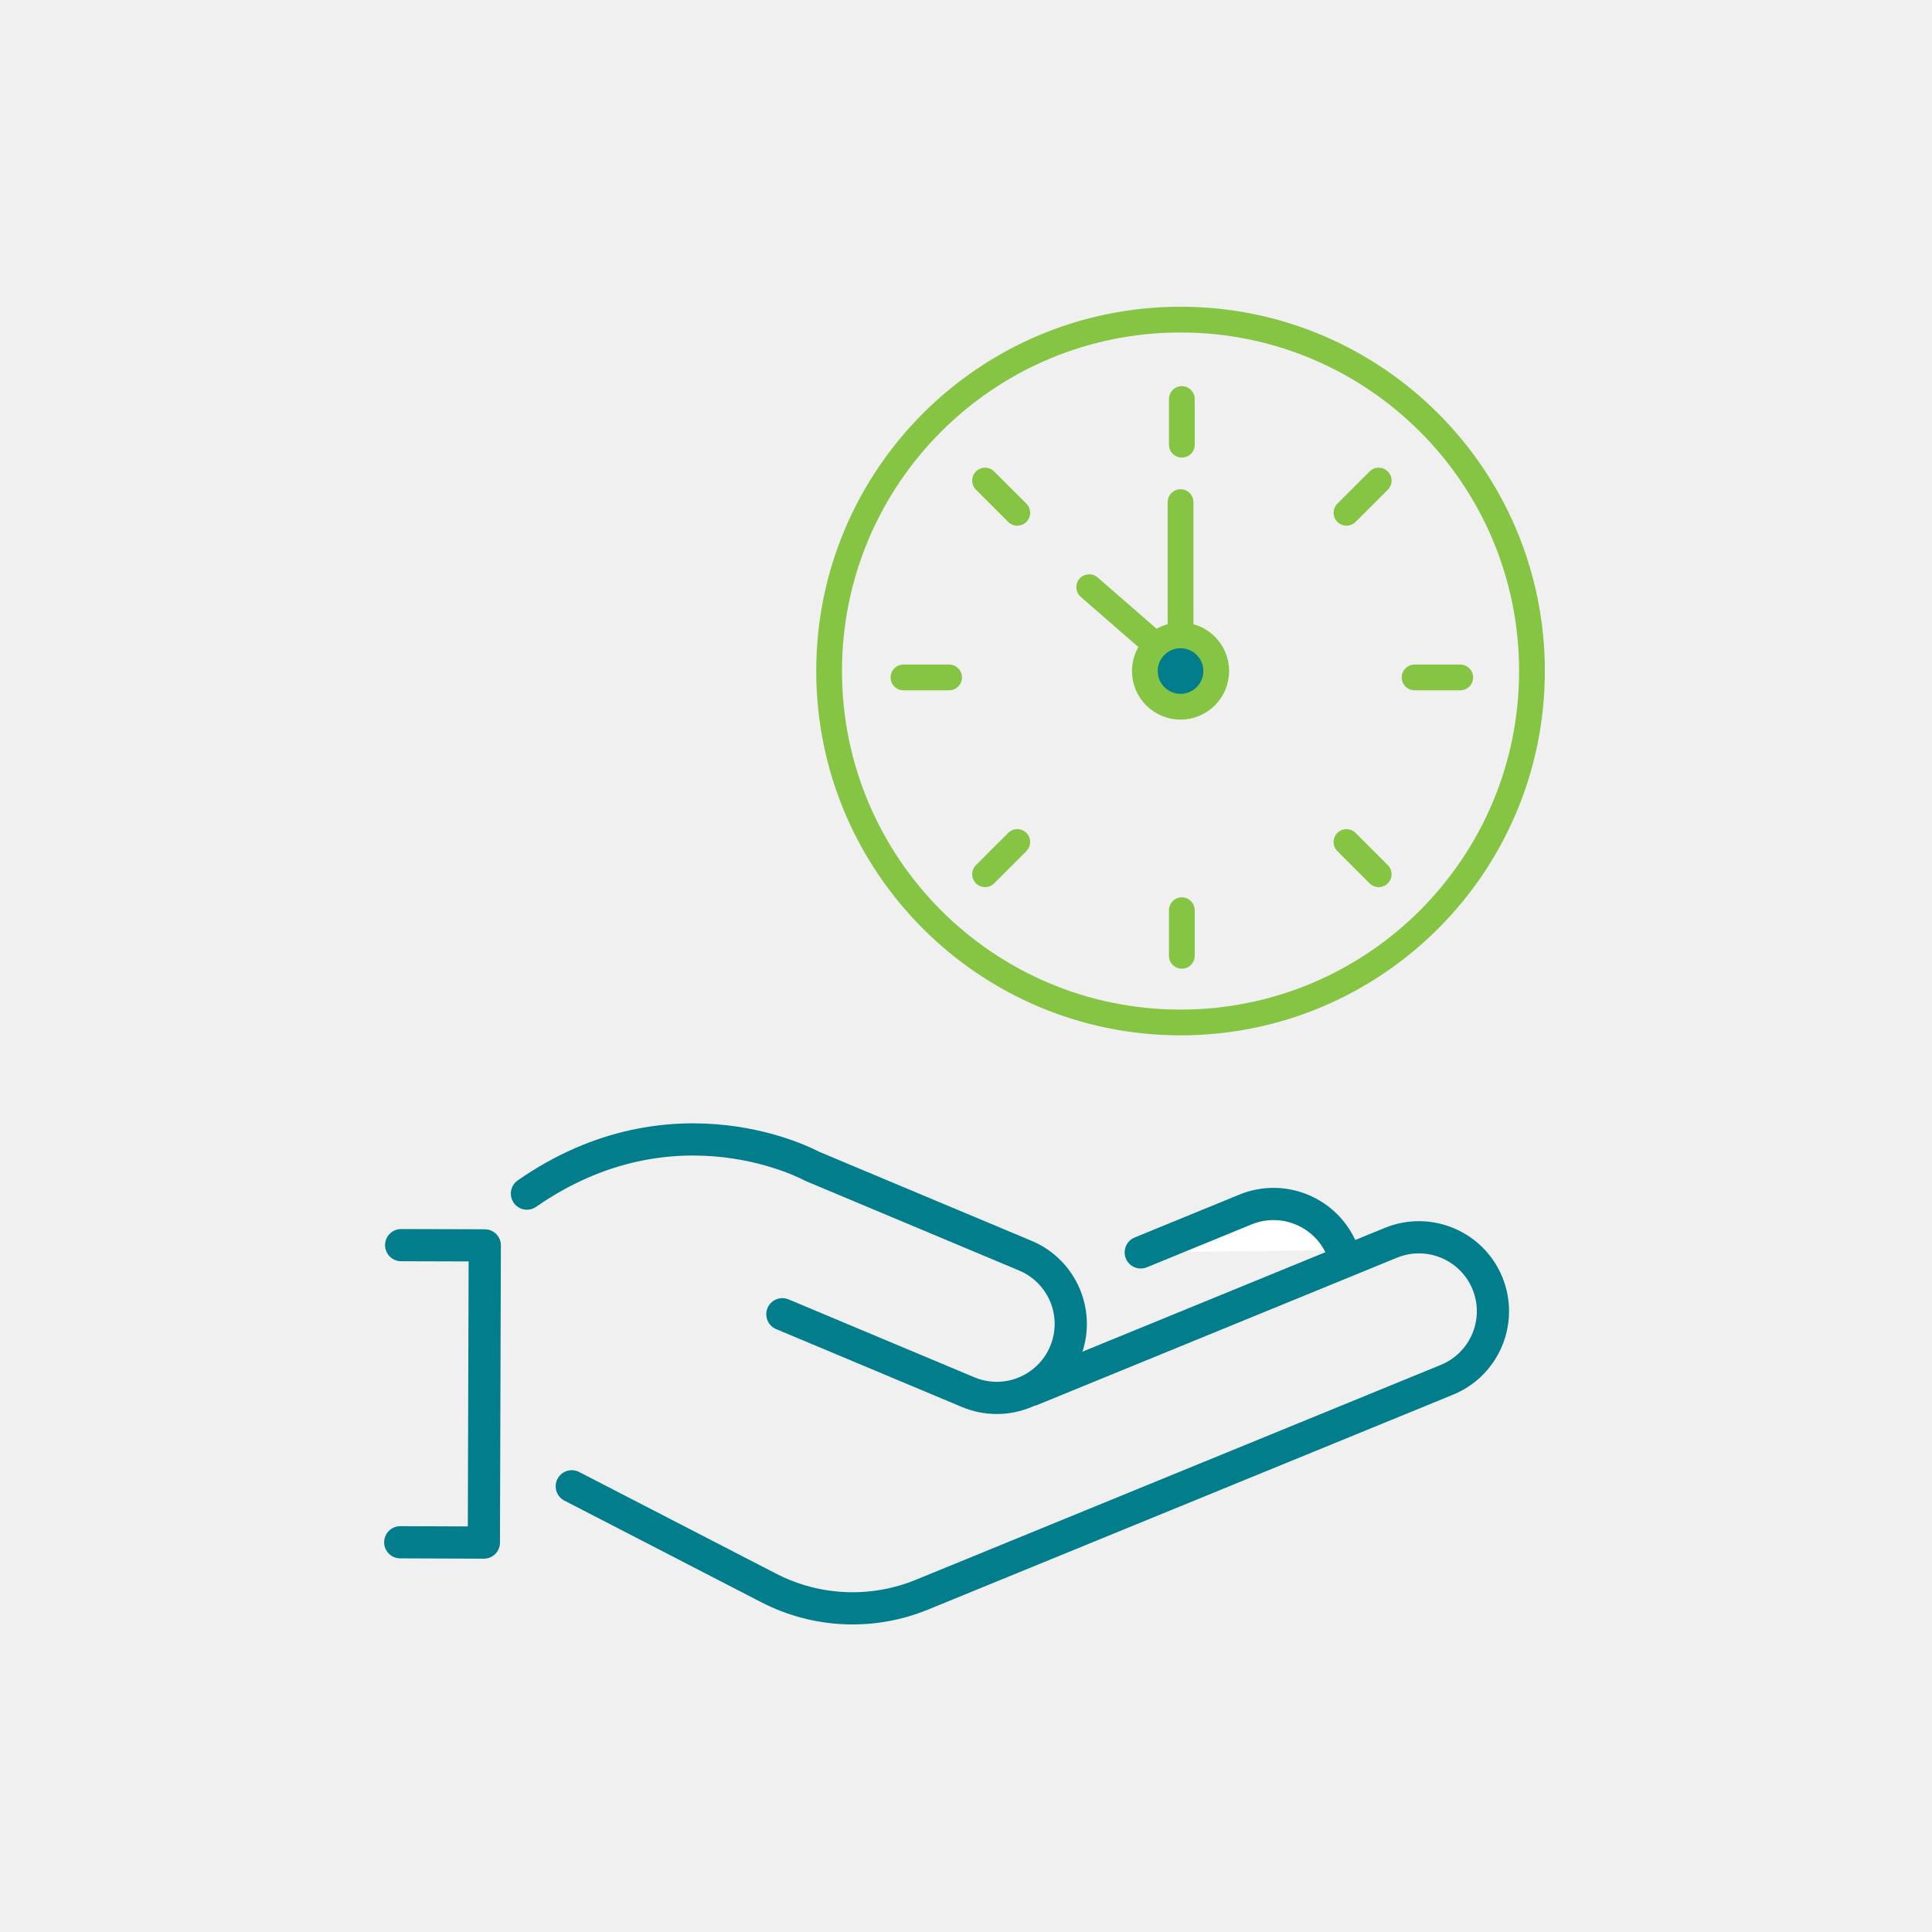
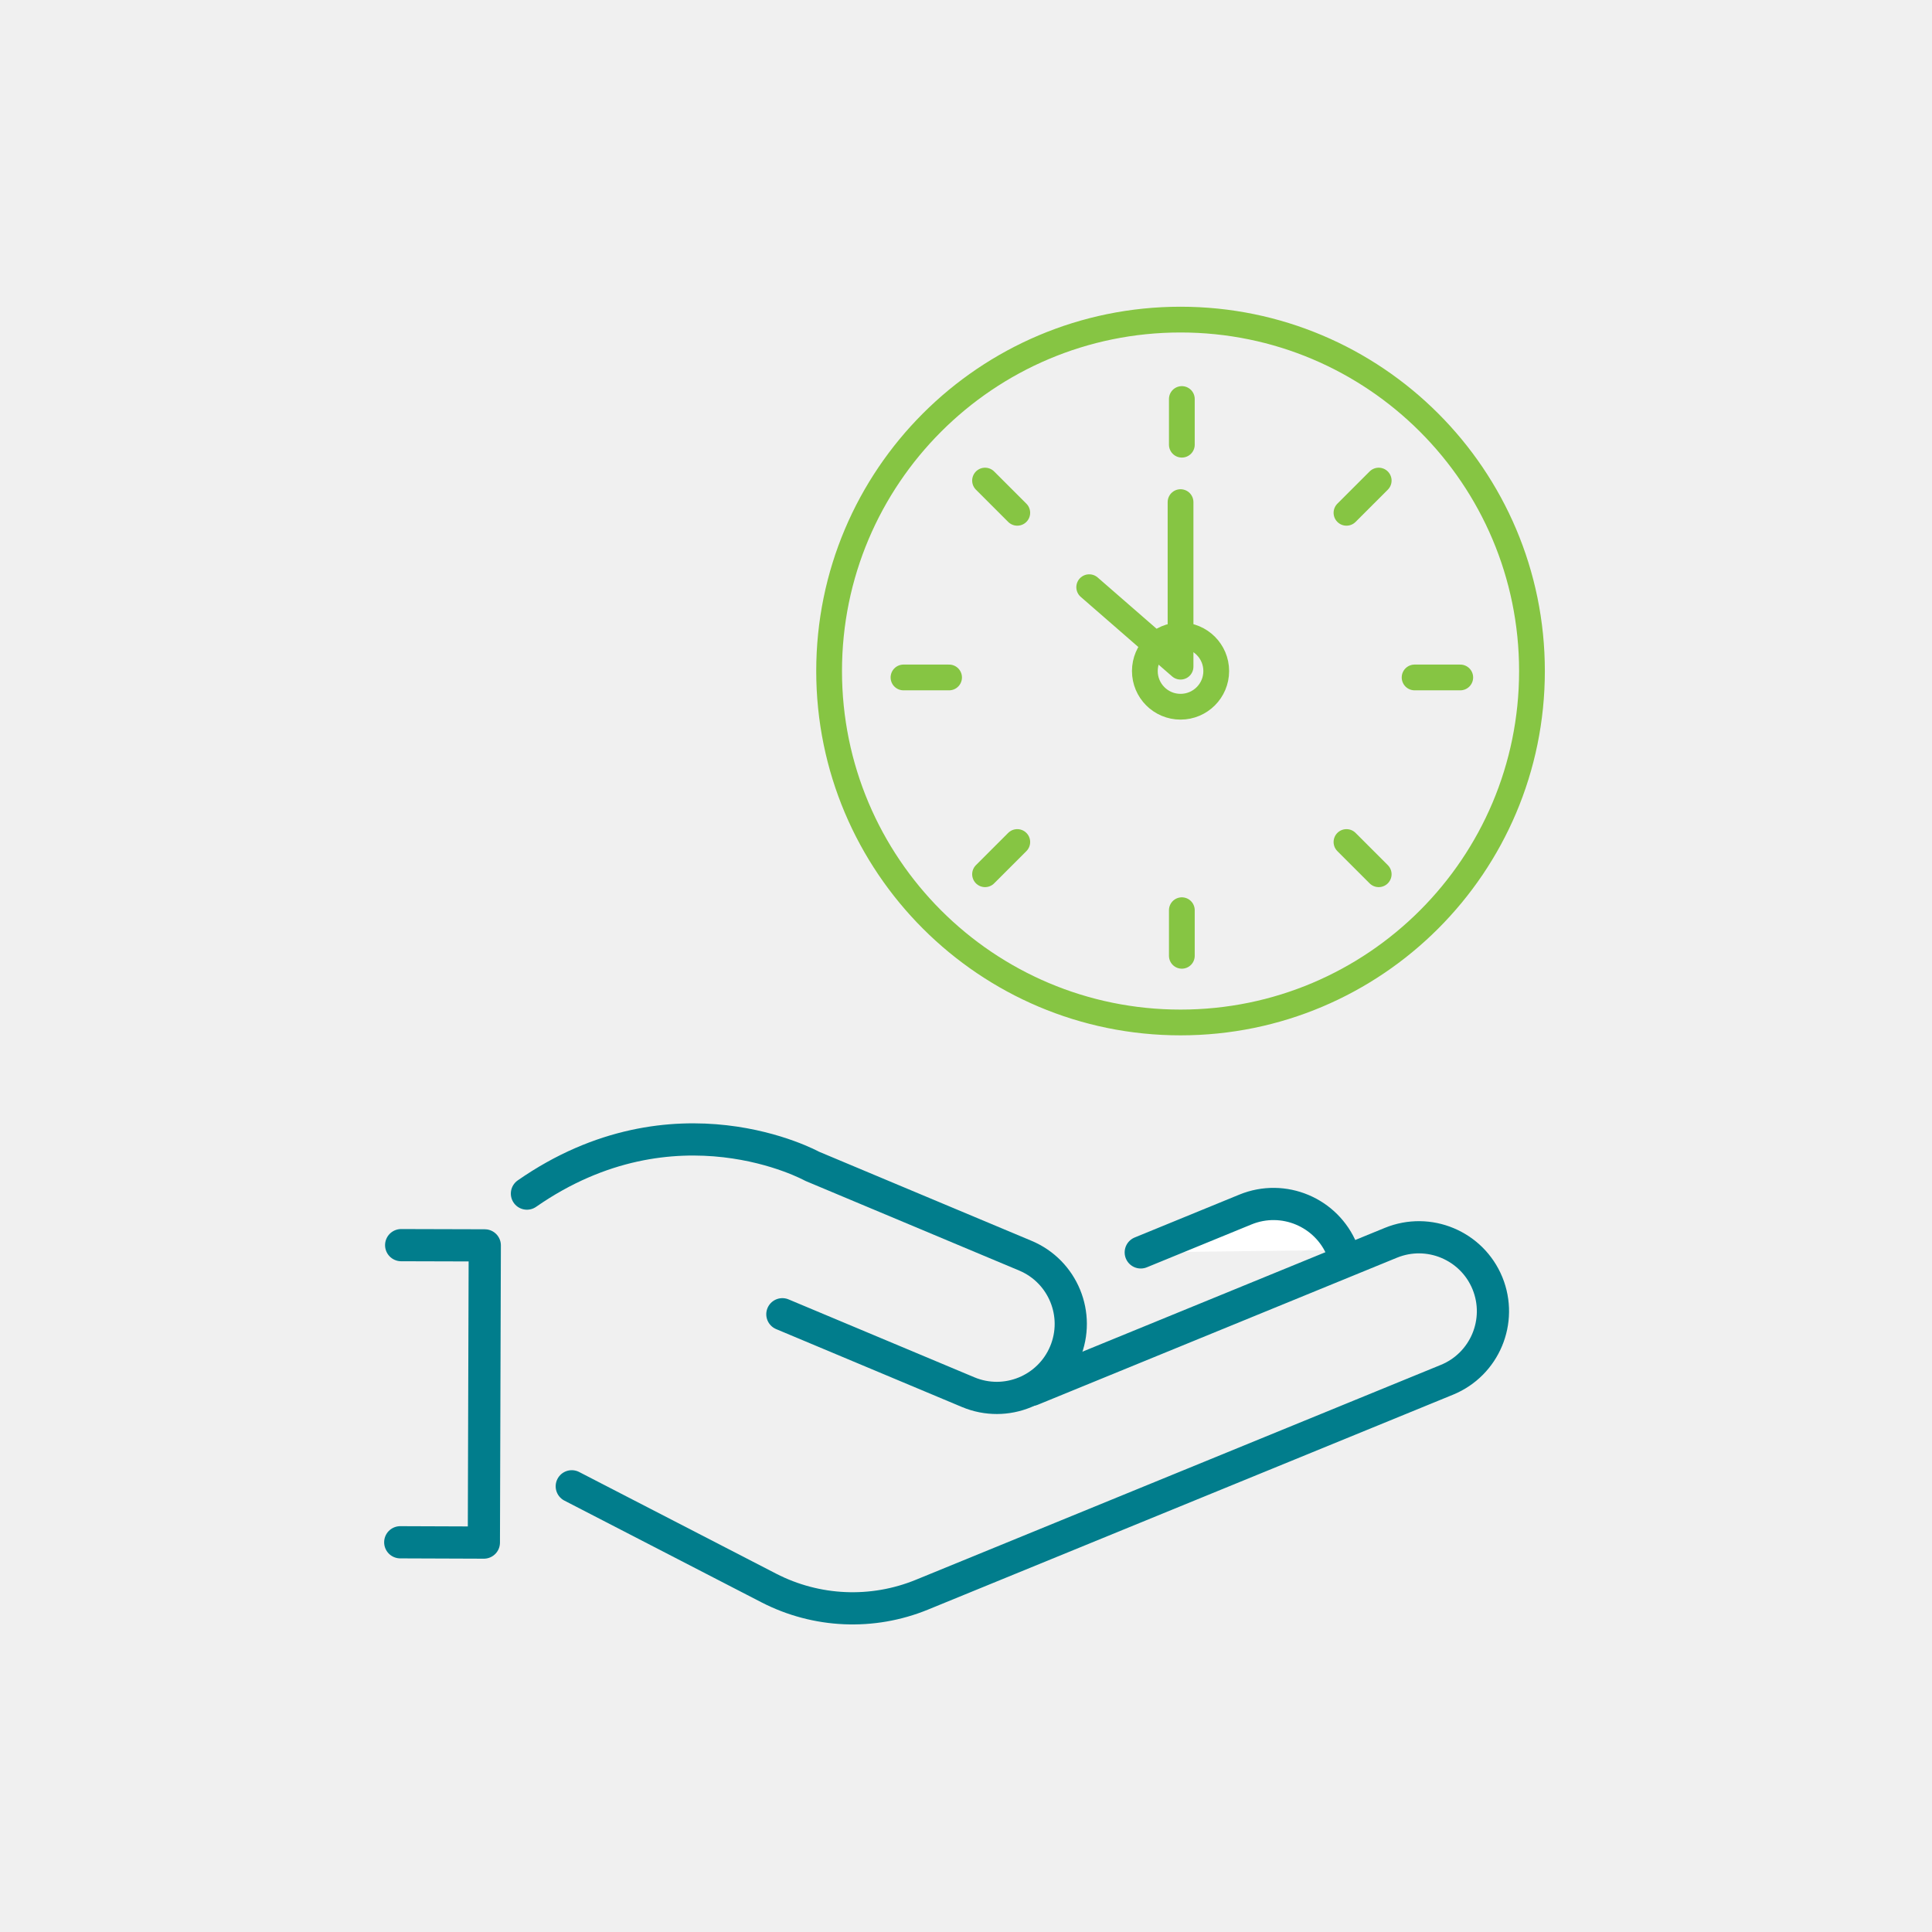
<svg xmlns="http://www.w3.org/2000/svg" width="150" height="150" viewBox="0 0 150 150" fill="none">
  <g clip-path="url(#clip0_783_13286)">
-     <path d="M44.392 115.396L59.694 123.294C63.388 125.197 67.728 125.386 71.57 123.815L112.343 107.125C115.278 105.922 116.683 102.566 115.485 99.631C114.282 96.696 110.926 95.291 107.991 96.489L80.101 107.908" stroke="#017D8C" stroke-width="2.5" stroke-linecap="round" stroke-linejoin="round" />
+     <path d="M44.392 115.396L59.694 123.294C63.388 125.197 67.728 125.386 71.57 123.815L112.343 107.125C115.278 105.922 116.683 102.566 115.485 99.631C114.282 96.696 110.926 95.291 107.991 96.489L80.101 107.908" class="stroke-primary" stroke="#017D8C" stroke-width="2.5" stroke-linecap="round" stroke-linejoin="round" />
    <path d="M104.196 97.046C102.993 94.111 99.637 92.706 96.702 93.904L88.568 97.236" fill="white" />
-     <path d="M104.196 97.046C102.993 94.111 99.637 92.706 96.702 93.904L88.568 97.236" stroke="#017D8C" stroke-width="2.5" stroke-linecap="round" stroke-linejoin="round" />
-     <path d="M60.743 102.038L75.168 108.086C78.097 109.313 81.459 107.932 82.686 105.009C83.914 102.08 82.532 98.718 79.609 97.491L63.05 90.548C63.05 90.548 52.419 84.667 40.911 92.671" stroke="#017D8C" stroke-width="2.5" stroke-linecap="round" stroke-linejoin="round" />
-     <path d="M31.146 96.673L37.638 96.691L37.567 119.766L31.075 119.742" stroke="#017D8C" stroke-width="2.5" stroke-linecap="round" stroke-linejoin="round" />
-     <path d="M91.657 79.384C106.726 79.384 118.942 67.168 118.942 52.099C118.942 37.03 106.726 24.814 91.657 24.814C76.588 24.814 64.372 37.03 64.372 52.099C64.372 67.168 76.588 79.384 91.657 79.384Z" stroke="#86C543" stroke-width="2" stroke-linecap="round" stroke-linejoin="round" />
-     <path d="M91.657 38.984V51.761L84.566 45.589" stroke="#86C543" stroke-width="2" stroke-linecap="round" stroke-linejoin="round" />
-     <path d="M70.147 52.597H73.686" stroke="#86C543" stroke-width="2" stroke-linecap="round" stroke-linejoin="round" />
-     <path d="M109.829 52.597H113.374" stroke="#86C543" stroke-width="2" stroke-linecap="round" stroke-linejoin="round" />
-     <path d="M91.758 74.208V70.668" stroke="#86C543" stroke-width="2" stroke-linecap="round" stroke-linejoin="round" />
-     <path d="M91.758 34.526V30.98" stroke="#86C543" stroke-width="2" stroke-linecap="round" stroke-linejoin="round" />
-     <path d="M76.479 67.876L78.981 65.374" stroke="#86C543" stroke-width="2" stroke-linecap="round" stroke-linejoin="round" />
-     <path d="M104.54 39.814L107.042 37.312" stroke="#86C543" stroke-width="2" stroke-linecap="round" stroke-linejoin="round" />
-     <path d="M76.479 37.312L78.981 39.814" stroke="#86C543" stroke-width="2" stroke-linecap="round" stroke-linejoin="round" />
-     <path d="M104.54 65.374L107.042 67.876" stroke="#86C543" stroke-width="2" stroke-linecap="round" stroke-linejoin="round" />
-     <path d="M91.656 49.328C93.187 49.328 94.428 50.569 94.428 52.099C94.428 53.629 93.187 54.87 91.656 54.87C90.126 54.87 88.886 53.629 88.886 52.099C88.886 50.569 90.126 49.328 91.656 49.328Z" fill="#017D8C" stroke="#86C543" stroke-width="2" />
+     <path d="M104.196 97.046C102.993 94.111 99.637 92.706 96.702 93.904L88.568 97.236" class="stroke-primary" stroke="#017D8C" stroke-width="2.5" stroke-linecap="round" stroke-linejoin="round" />
+     <path d="M60.743 102.038L75.168 108.086C78.097 109.313 81.459 107.932 82.686 105.009C83.914 102.08 82.532 98.718 79.609 97.491L63.05 90.548C63.05 90.548 52.419 84.667 40.911 92.671" class="stroke-primary" stroke="#017D8C" stroke-width="2.5" stroke-linecap="round" stroke-linejoin="round" />
+     <path d="M31.146 96.673L37.638 96.691L37.567 119.766L31.075 119.742" class="stroke-primary" stroke="#017D8C" stroke-width="2.5" stroke-linecap="round" stroke-linejoin="round" />
+     <path d="M91.657 79.384C106.726 79.384 118.942 67.168 118.942 52.099C118.942 37.03 106.726 24.814 91.657 24.814C76.588 24.814 64.372 37.03 64.372 52.099C64.372 67.168 76.588 79.384 91.657 79.384Z" class="stroke-secondary" stroke="#86C543" stroke-width="2" stroke-linecap="round" stroke-linejoin="round" />
+     <path d="M91.657 38.984V51.761L84.566 45.589" class="stroke-secondary" stroke="#86C543" stroke-width="2" stroke-linecap="round" stroke-linejoin="round" />
+     <path d="M70.147 52.597H73.686" class="stroke-secondary" stroke="#86C543" stroke-width="2" stroke-linecap="round" stroke-linejoin="round" />
+     <path d="M109.829 52.597H113.374" class="stroke-secondary" stroke="#86C543" stroke-width="2" stroke-linecap="round" stroke-linejoin="round" />
+     <path d="M91.758 74.208V70.668" class="stroke-secondary" stroke="#86C543" stroke-width="2" stroke-linecap="round" stroke-linejoin="round" />
+     <path d="M91.758 34.526V30.98" class="stroke-secondary" stroke="#86C543" stroke-width="2" stroke-linecap="round" stroke-linejoin="round" />
+     <path d="M76.479 67.876L78.981 65.374" class="stroke-secondary" stroke="#86C543" stroke-width="2" stroke-linecap="round" stroke-linejoin="round" />
+     <path d="M104.54 39.814L107.042 37.312" class="stroke-secondary" stroke="#86C543" stroke-width="2" stroke-linecap="round" stroke-linejoin="round" />
+     <path d="M76.479 37.312L78.981 39.814" class="stroke-secondary" stroke="#86C543" stroke-width="2" stroke-linecap="round" stroke-linejoin="round" />
+     <path d="M104.54 65.374L107.042 67.876" class="stroke-secondary" stroke="#86C543" stroke-width="2" stroke-linecap="round" stroke-linejoin="round" />
+     <path d="M91.656 49.328C93.187 49.328 94.428 50.569 94.428 52.099C94.428 53.629 93.187 54.87 91.656 54.87C90.126 54.87 88.886 53.629 88.886 52.099C88.886 50.569 90.126 49.328 91.656 49.328Z" fill="" class="stroke-secondary" stroke="#86C543" stroke-width="2" />
  </g>
  <defs>
    <clipPath id="clip0_783_13286">
      <rect width="91.75" height="103.946" fill="white" transform="translate(29 23)" />
    </clipPath>
  </defs>
</svg>
